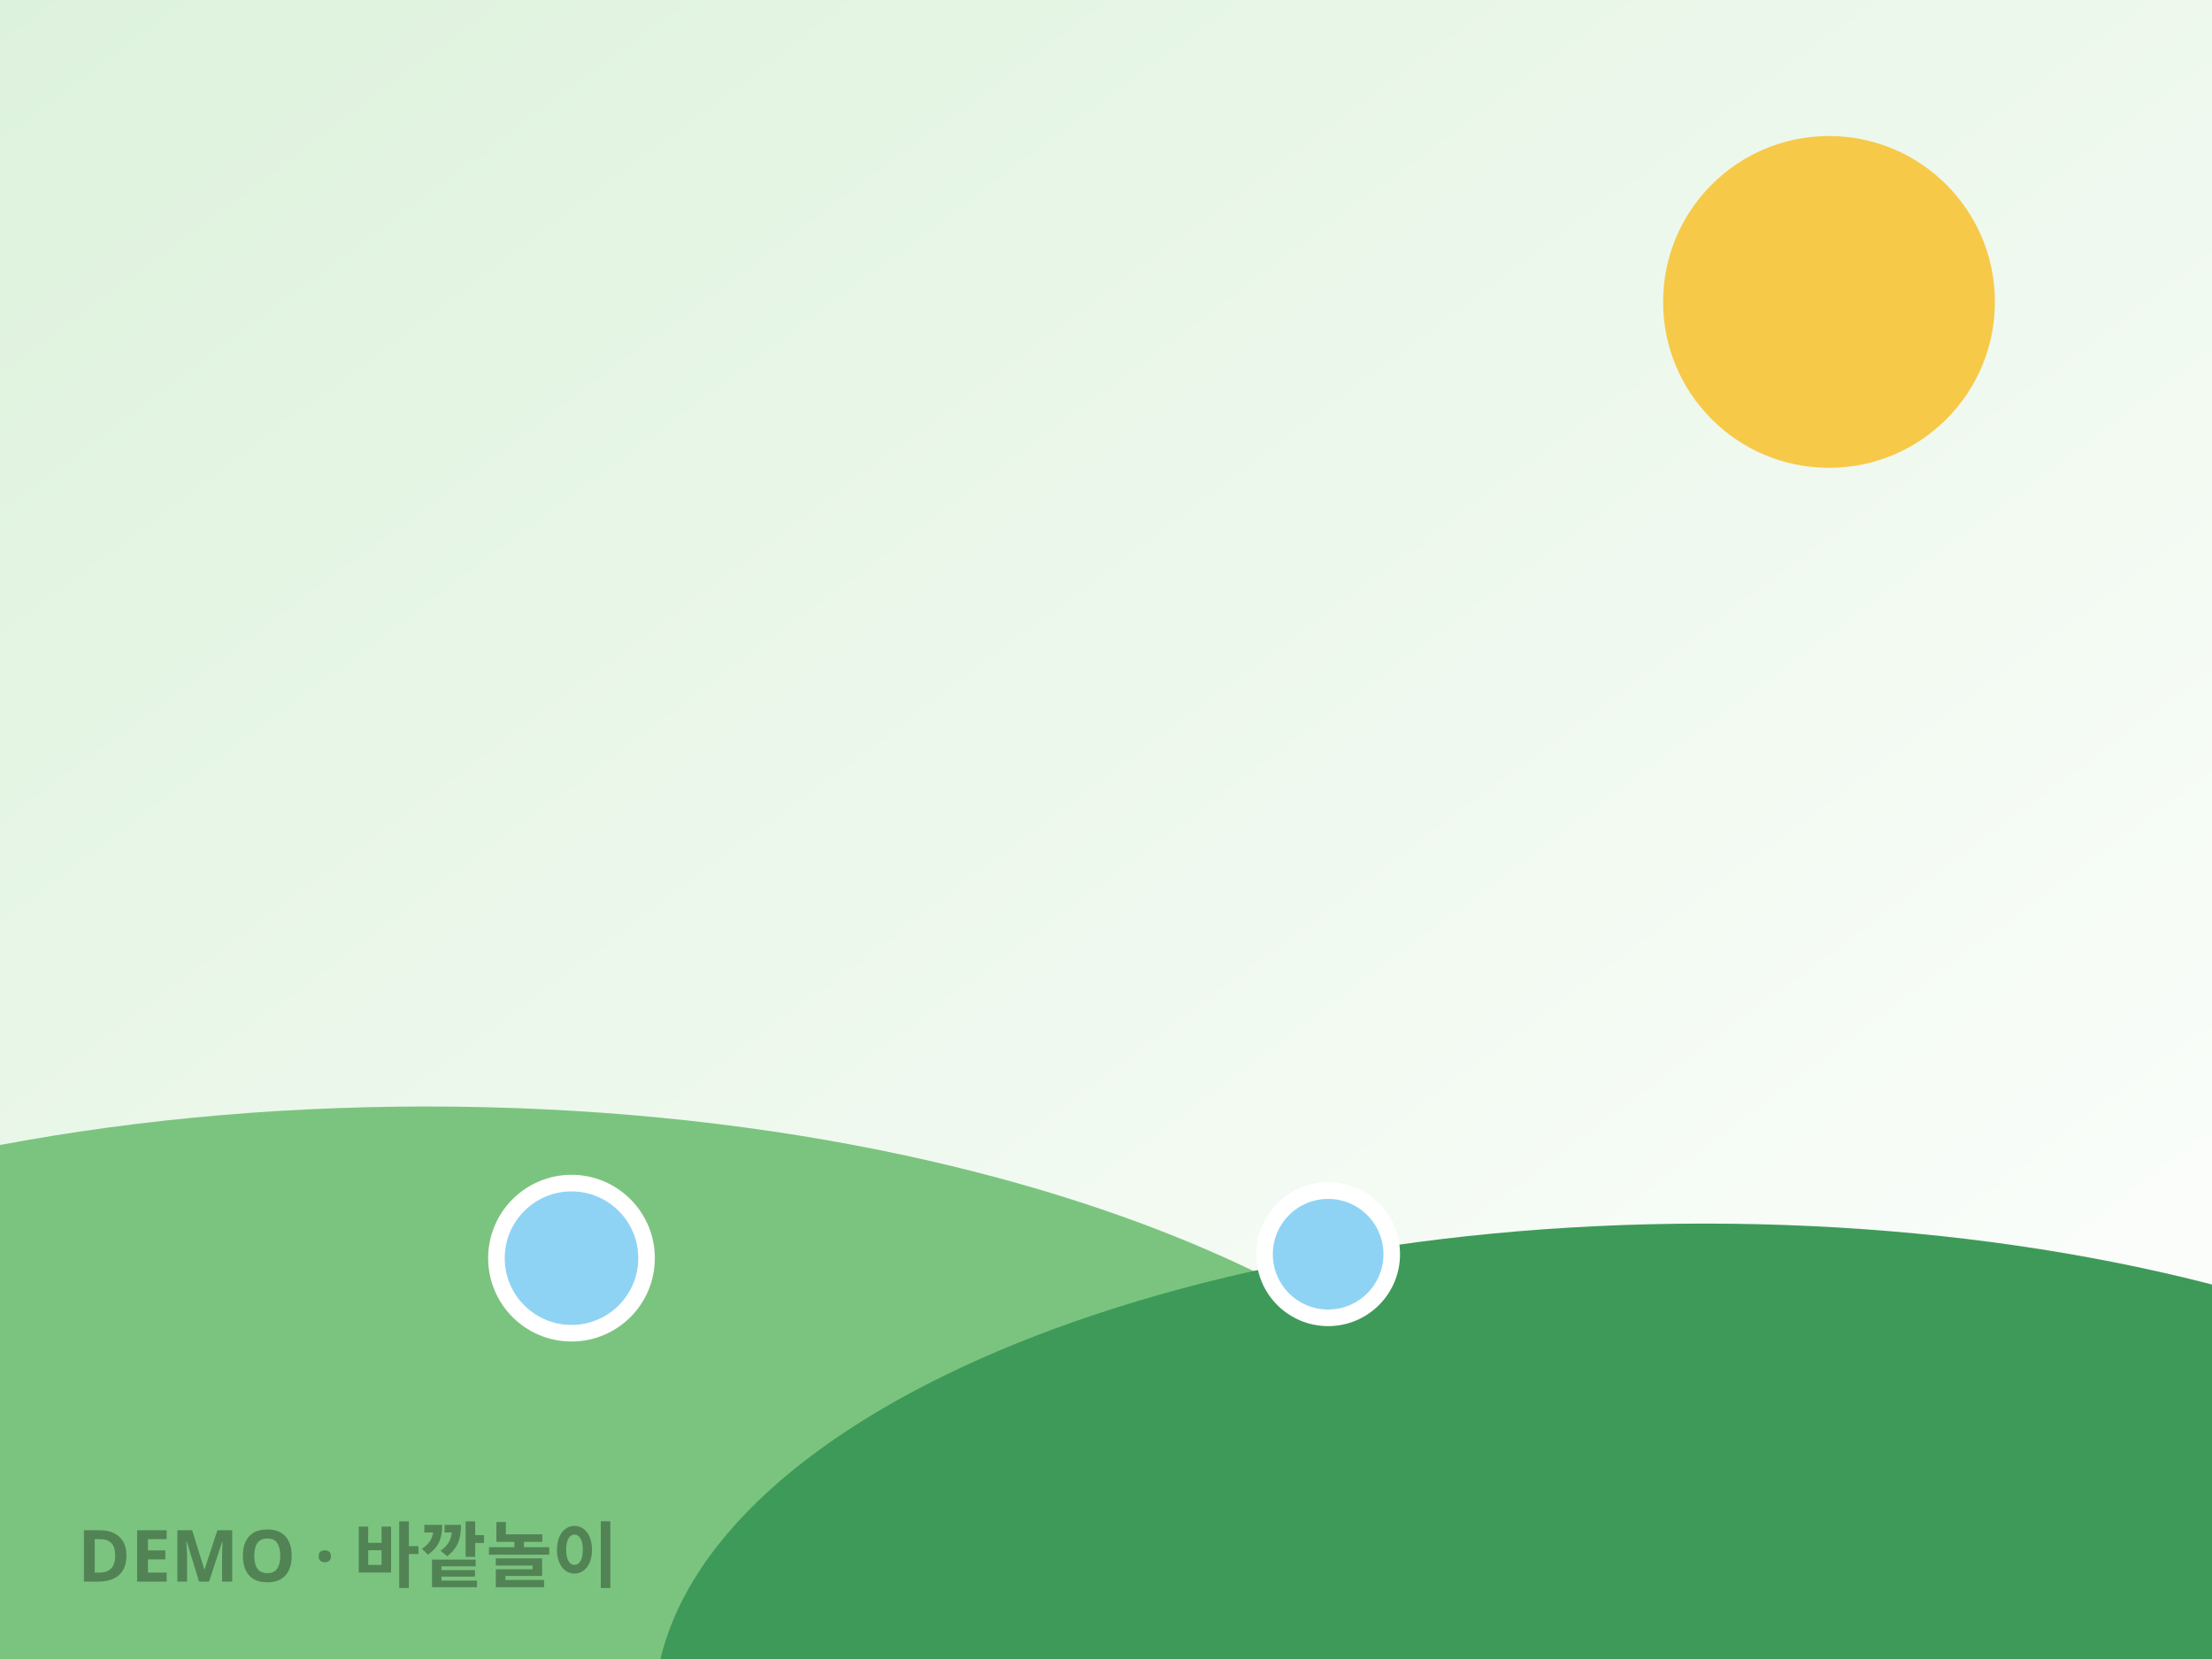
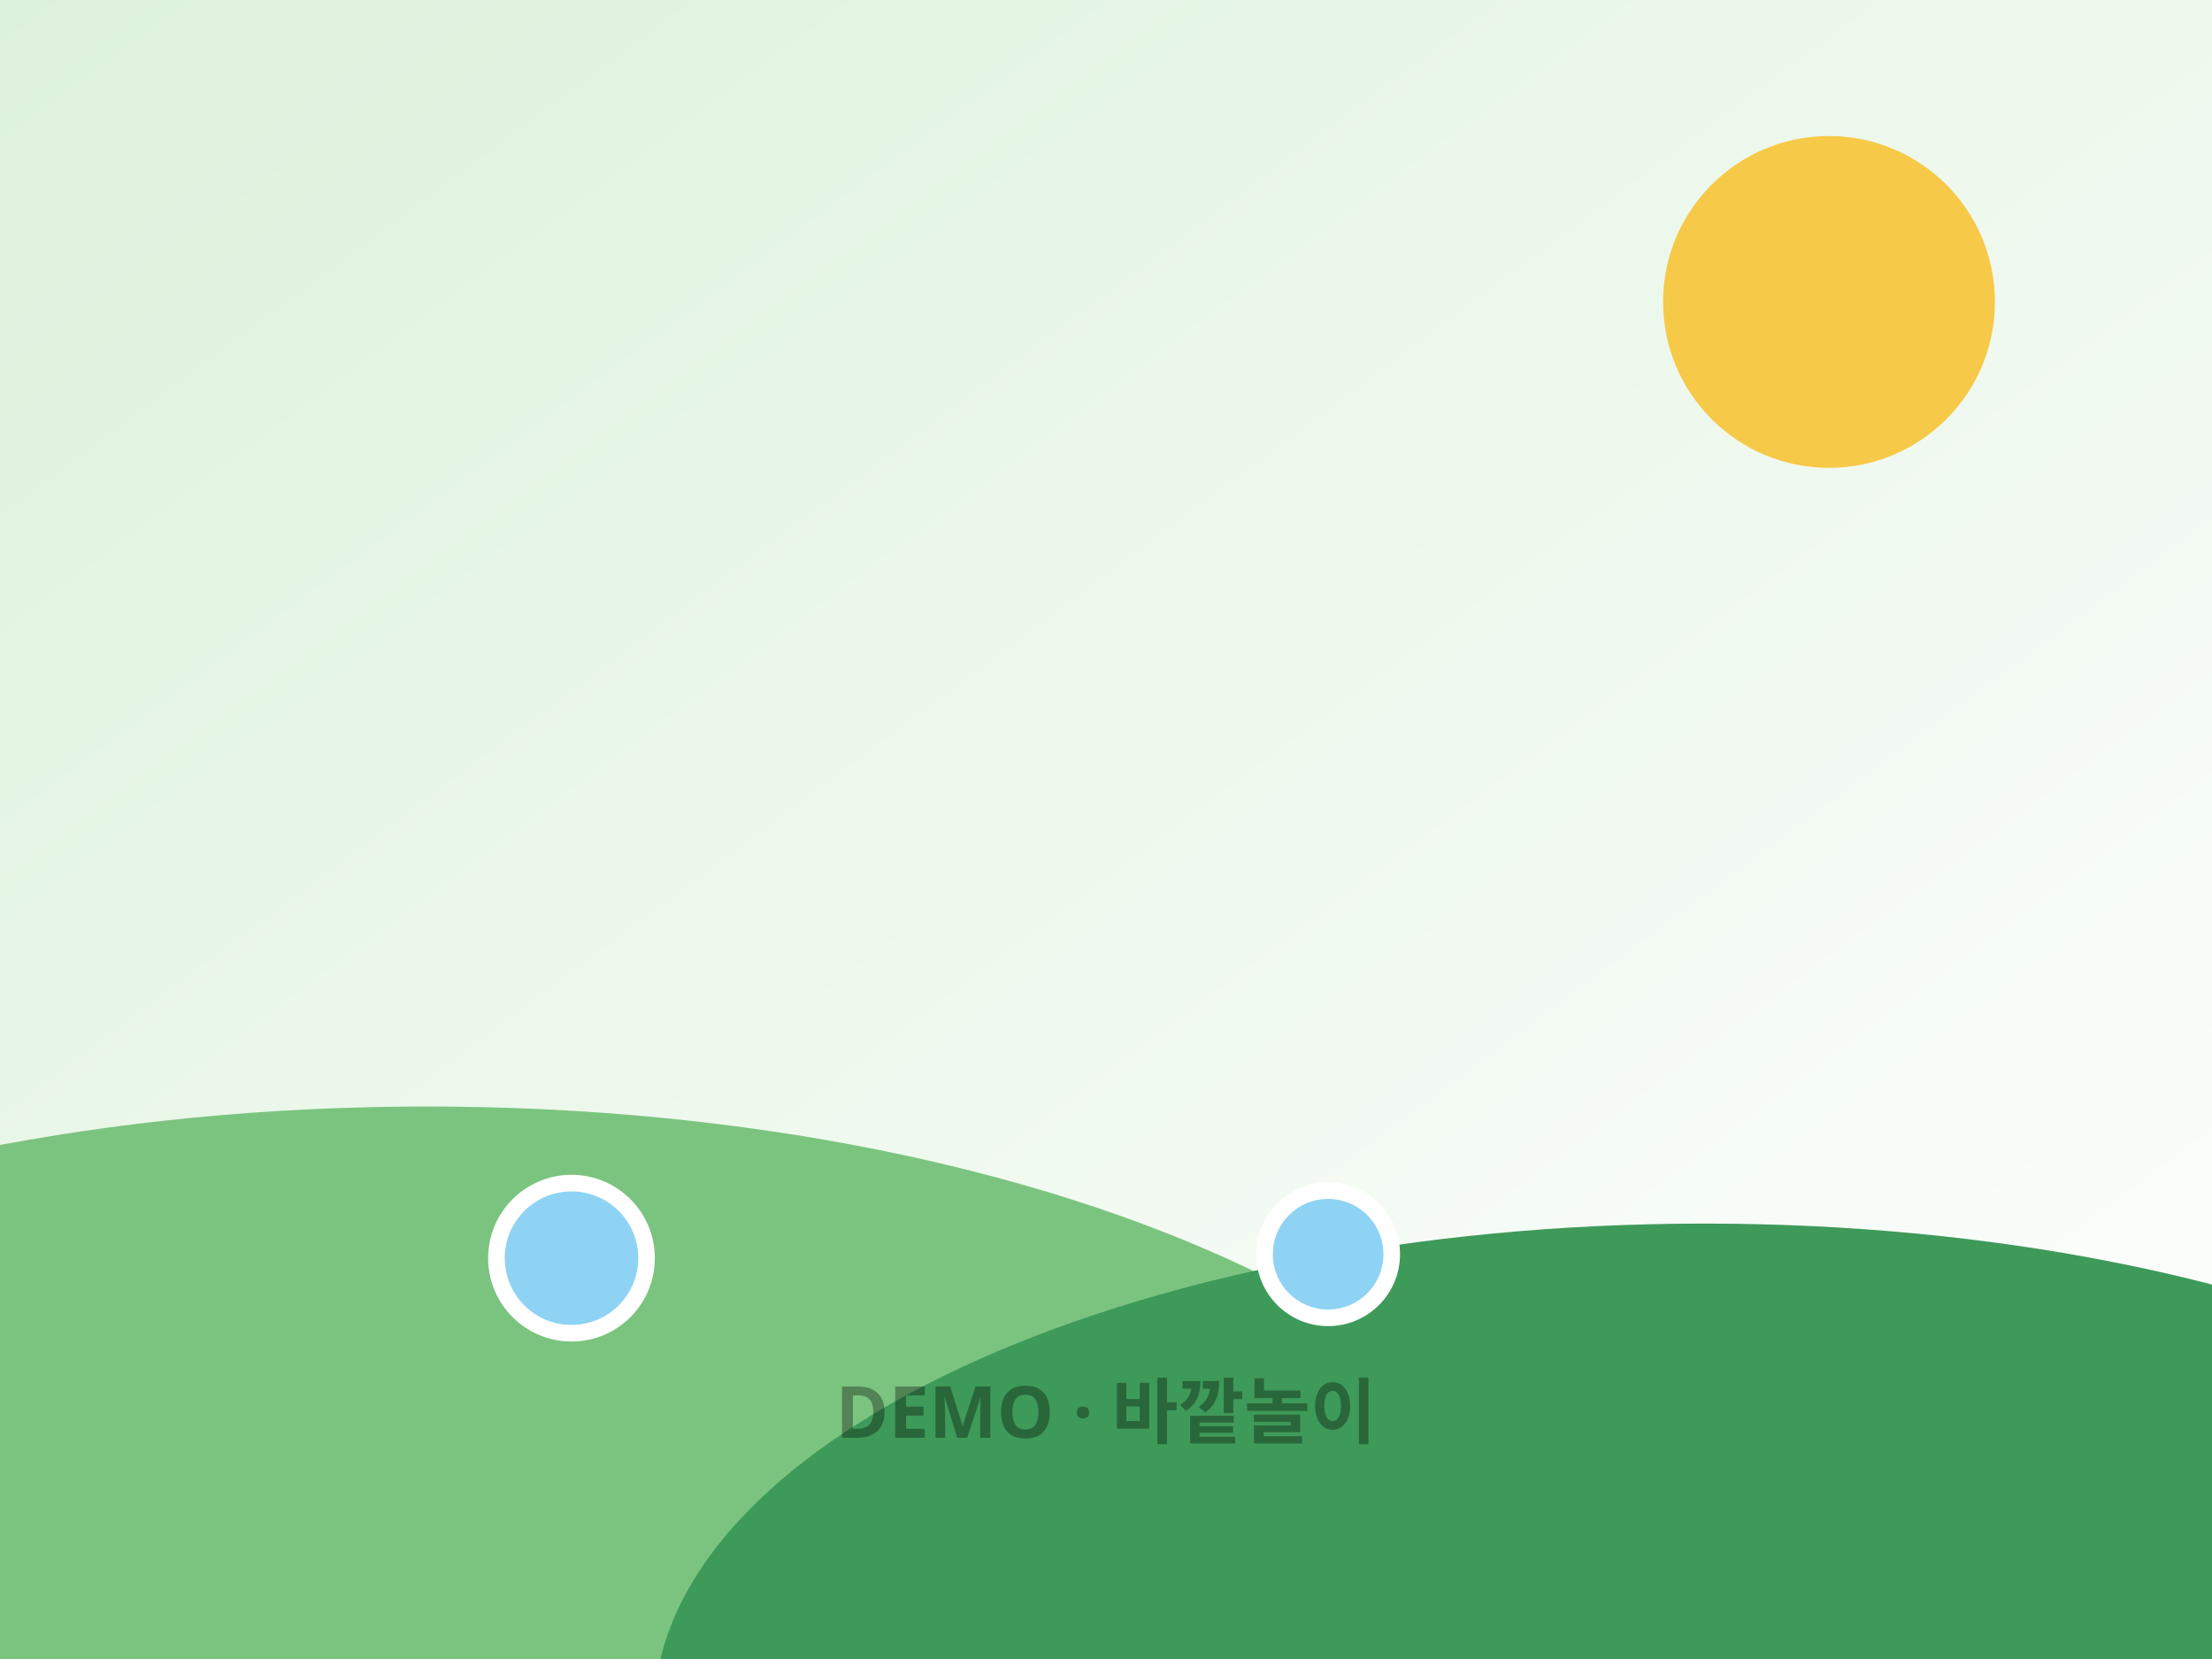
<svg xmlns="http://www.w3.org/2000/svg" width="800" height="600" viewBox="0 0 800 600">
  <defs>
    <linearGradient id="bg" x1="0" y1="0" x2="1" y2="1">
      <stop offset="0" stop-color="#DDF2DC" />
      <stop offset="1" stop-color="#ffffff" />
    </linearGradient>
  </defs>
  <rect width="800" height="600" fill="url(#bg)" />
  <g>
    <circle cx="661.483" cy="109.197" r="60" fill="#F7C948" />
    <ellipse cx="154.343" cy="600" rx="420" ry="199.818" fill="#7BC47F" />
    <ellipse cx="616.466" cy="620" rx="380" ry="177.474" fill="#3E9A59" />
    <circle cx="206.691" cy="455.032" r="27.146" fill="#8FD3F4" stroke="#fff" stroke-width="6" />
    <circle cx="480.338" cy="453.607" r="23.003" fill="#8FD3F4" stroke="#fff" stroke-width="6" />
  </g>
-   <text x="28" y="572" font-family="sans-serif" font-size="26" font-weight="700" fill="#00000055">DEMO · 바깥놀이</text>
+   <text x="400" y="520" text-anchor="middle" font-family="sans-serif" font-size="26" font-weight="700" fill="#00000055">DEMO · 바깥놀이</text>
</svg>
